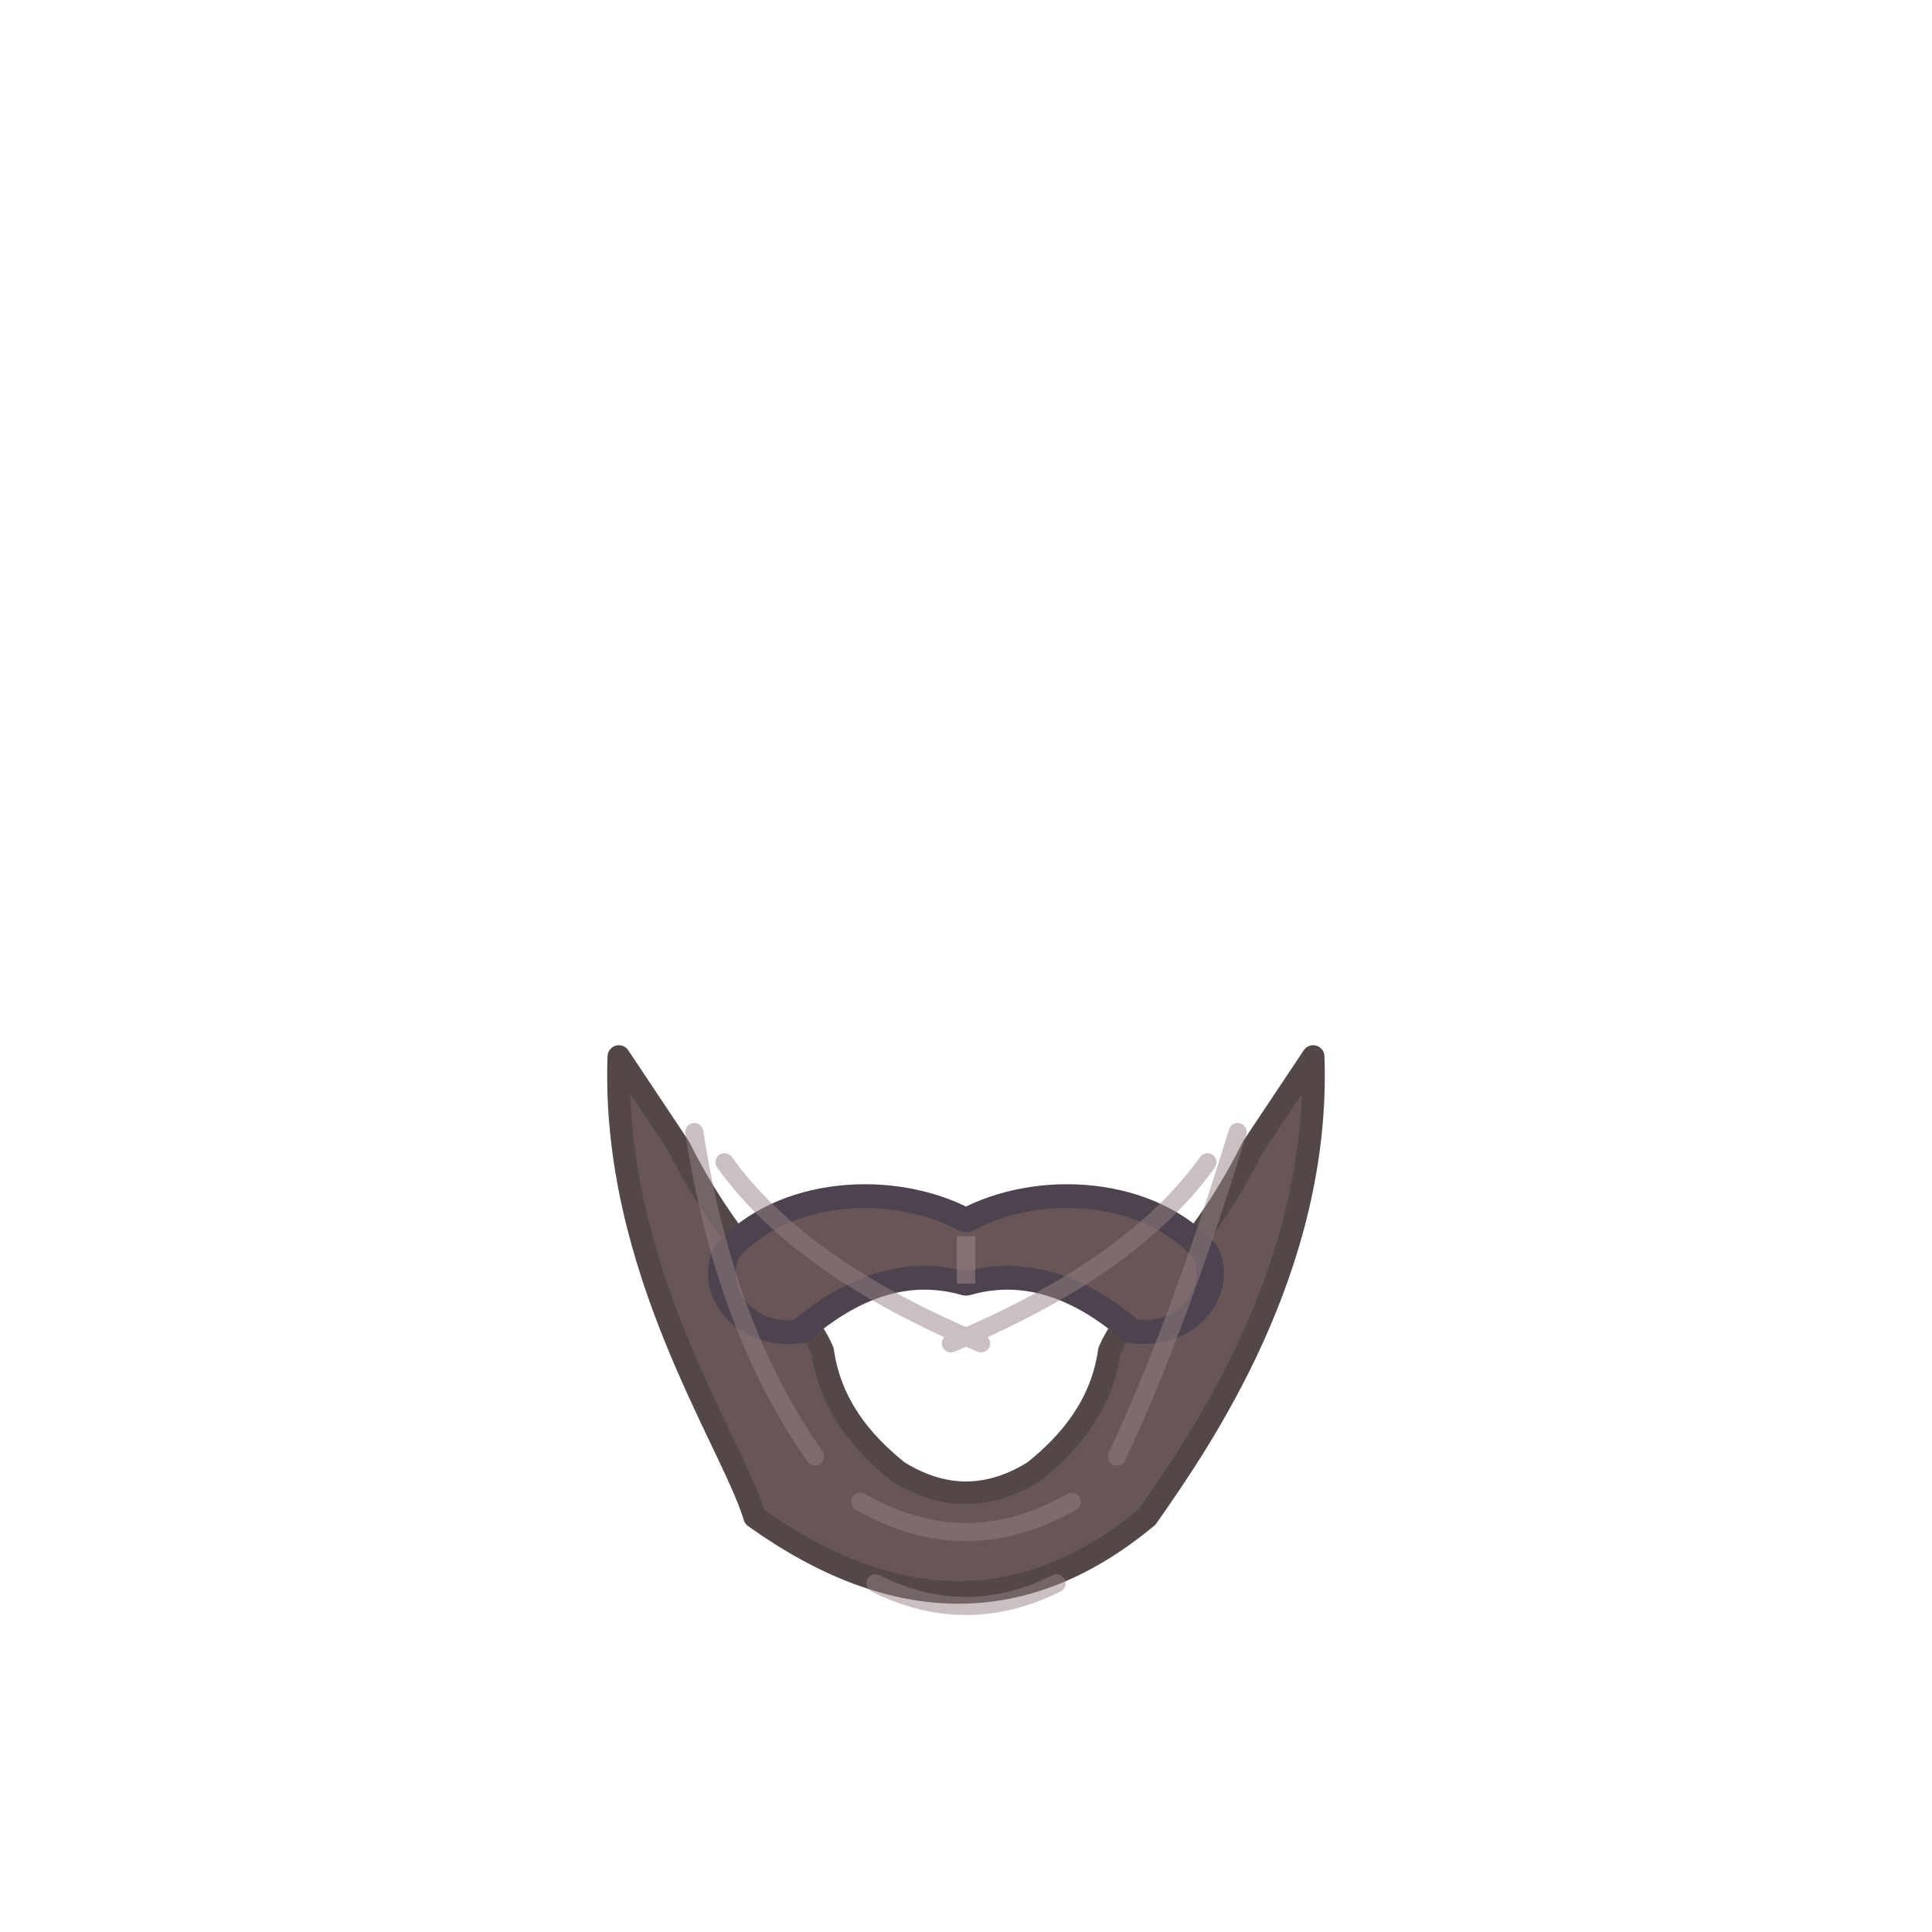
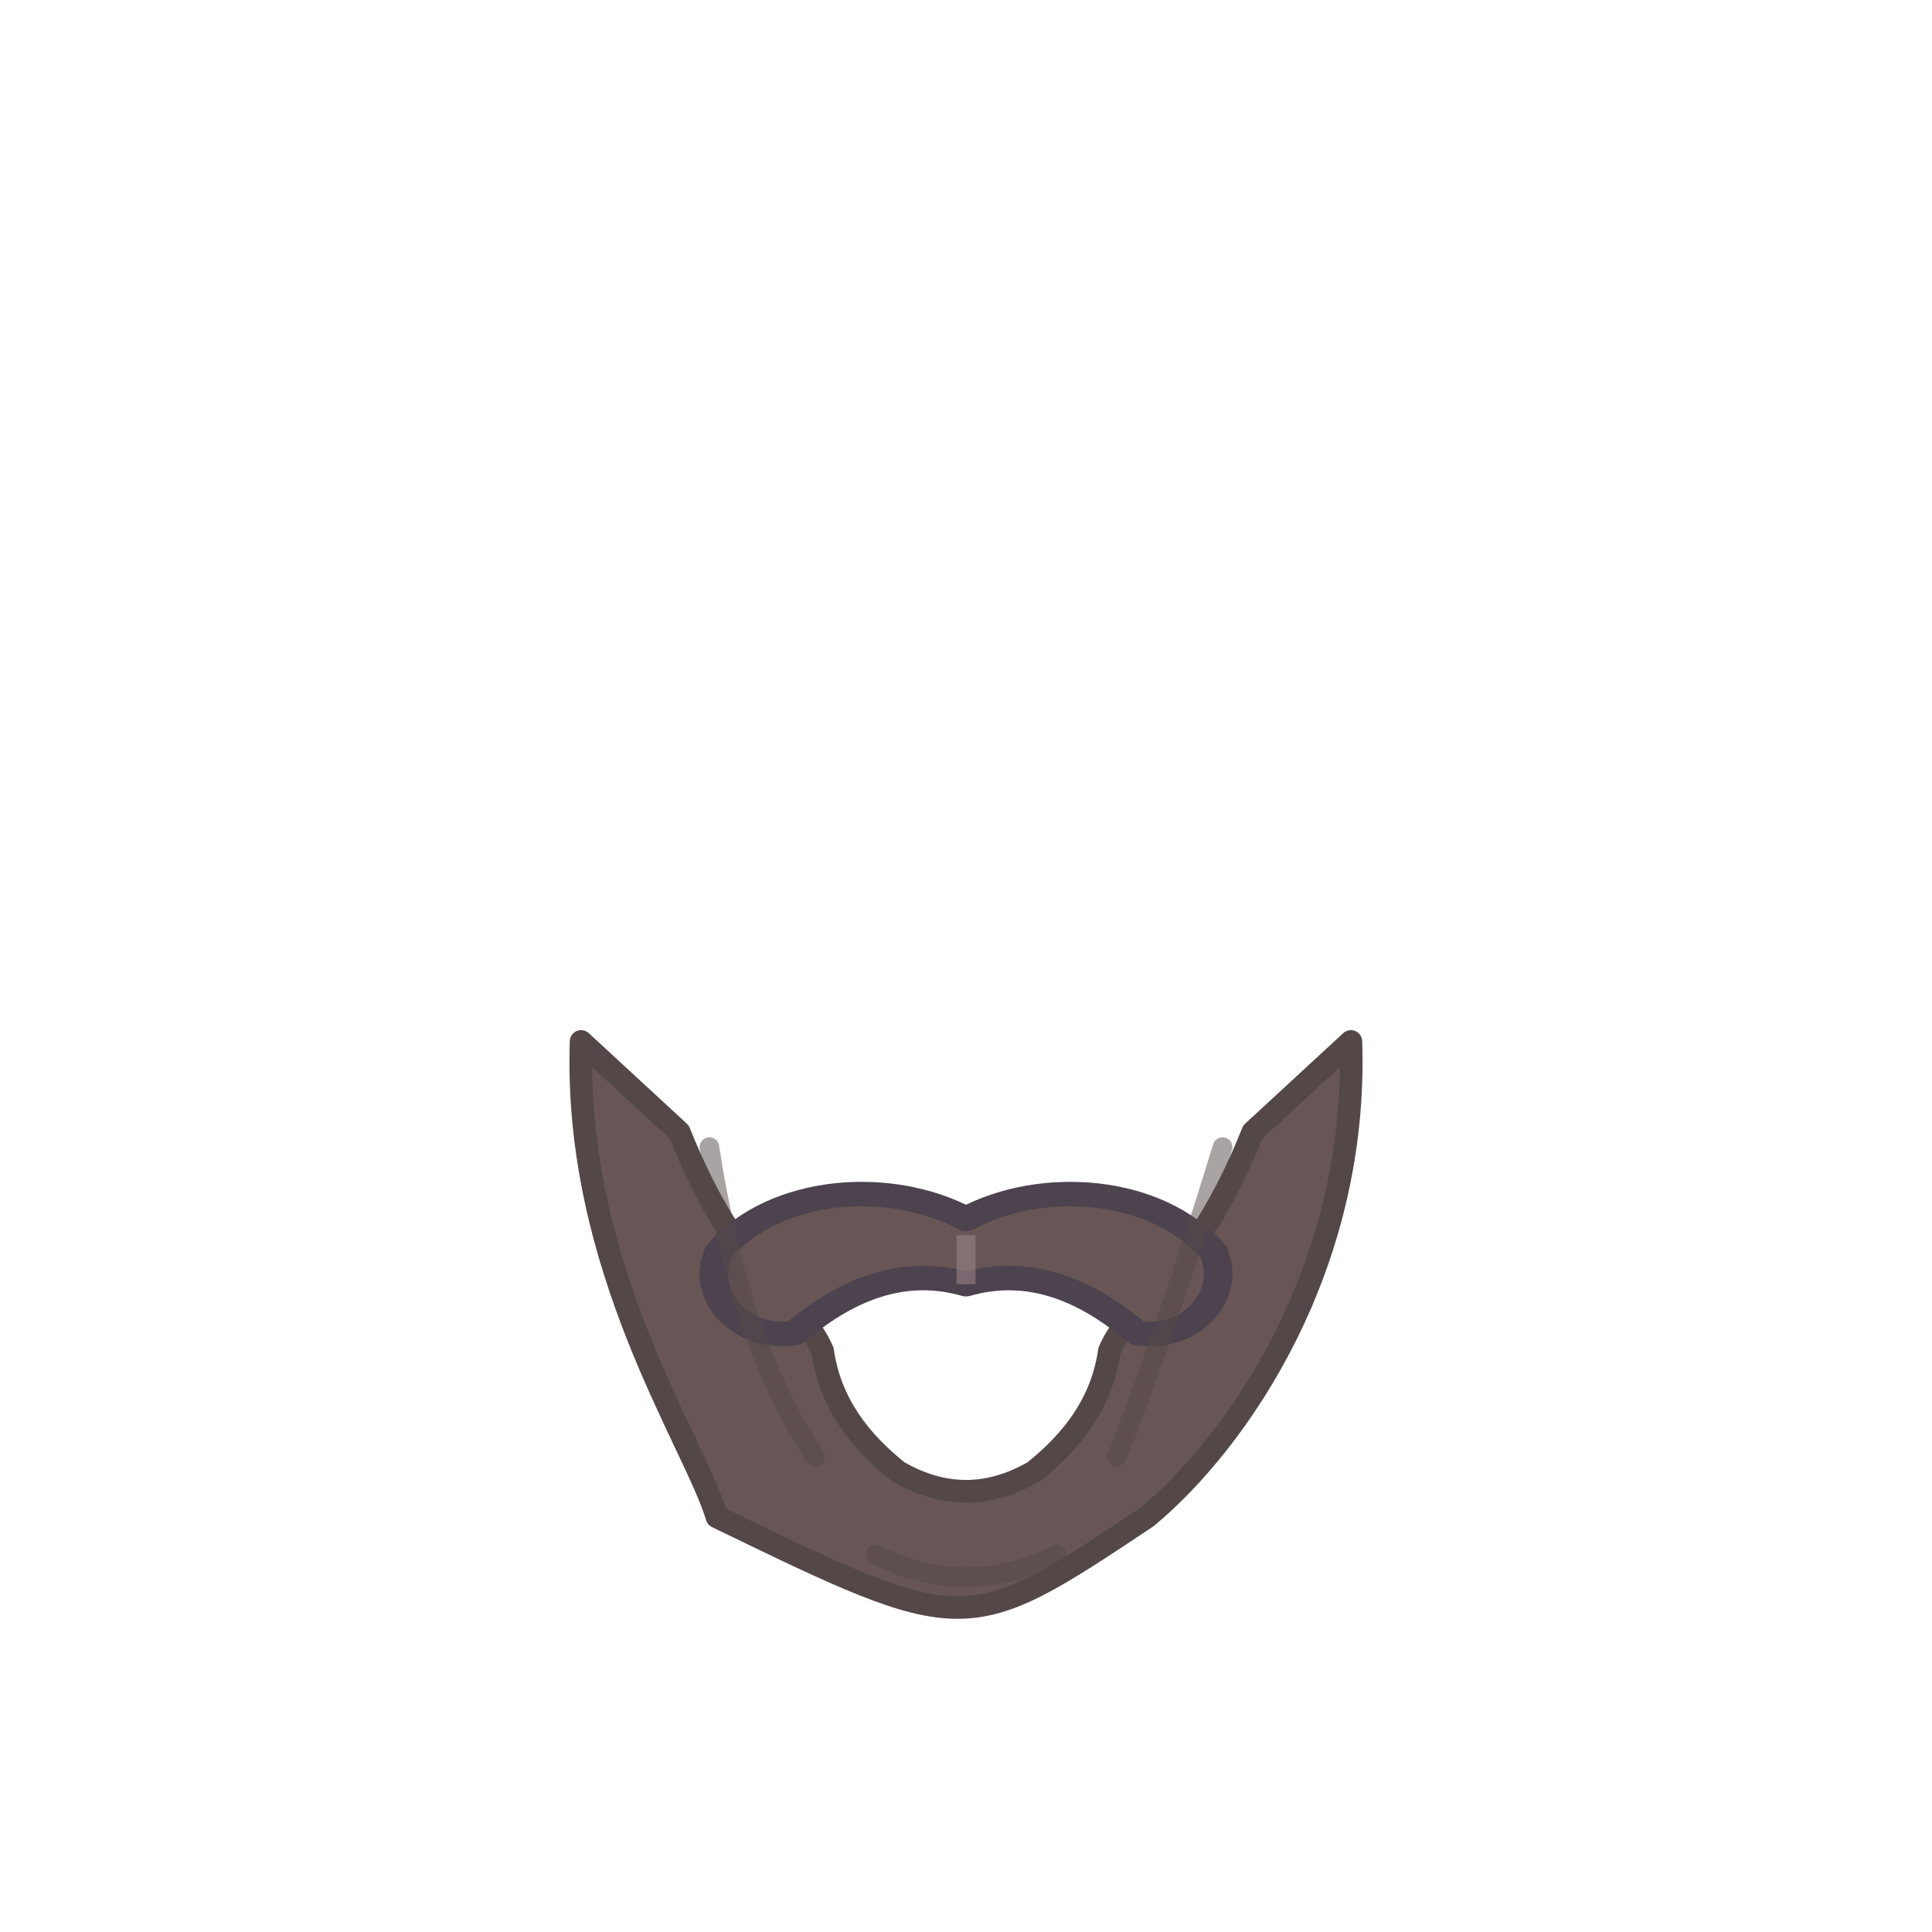
<svg xmlns="http://www.w3.org/2000/svg" viewBox="0 0 256 256" width="256" height="256" fill="none">
  <g opacity="0.82">
-     <path d="M82 140     C81 168 97 191 100 201     Q128 221 152 201     C159 191 175 168 174 140     L166 152     C158 168 150 172 147 179     C146 186 142 191 137 195     Q128 200.6 119 195     C114 191 110 186 109 179     C106 172 98 168 90 152Z" fill="#453130" stroke="#2d1f1f" stroke-width="3" stroke-linejoin="round" />
-     <g transform="translate(128 168) scale(1.22 1.05) translate(-128 -168)">
+     <path d="M77 138     C76 168 92 191 95 201     C128 217 128 217 152 201     C164 191 180 168 179 138     L166 150     C158 170 150 172 147 179     C146 186 142 191 137 195     Q128 200.2 119 195     C114 191 110 186 109 179     C106 172 98 170 90 150Z" fill="#453130" stroke="#2d1f1f" stroke-width="3" stroke-linejoin="round" />
+     <g transform="translate(128 168) scale(1.26 1.08) translate(-128 -168)">
      <path d="M128 162 C120 157 108 158 102 166 C100 171 104 177 110 176 C116 170 122 168 128 170 C134 168 140 170 146 176 C152 177 156 171 154 166 C148 158 136 157 128 162Z" fill="#453130" stroke="#241a27" stroke-width="3" stroke-linejoin="round" />
      <path d="M128 164 V170" stroke="#82666a" stroke-width="2" opacity=".6" />
    </g>
-     <path d="M96 154 Q106 168 130 178 M160 154 Q150 168 126 178 M92 150 Q96 176 108 193 M164 150 Q156 176 148 193 M114 199 Q128 207 142 199" stroke="#82666a" stroke-width="2.4" fill="none" opacity=".5" stroke-linecap="round" />
-     <path d="M116 209.8 Q128 215.8 140 209.8" stroke="#82666a" stroke-width="2.4" fill="none" opacity=".5" stroke-linecap="round" />
+     <path d="M94 152 Q98 178 108 193 M162 152 Q154 178 148 193 M116 206 Q128 212 140 206" stroke="#2d1f1f" stroke-width="2.6" fill="none" opacity=".5" stroke-linecap="round" />
  </g>
</svg>
